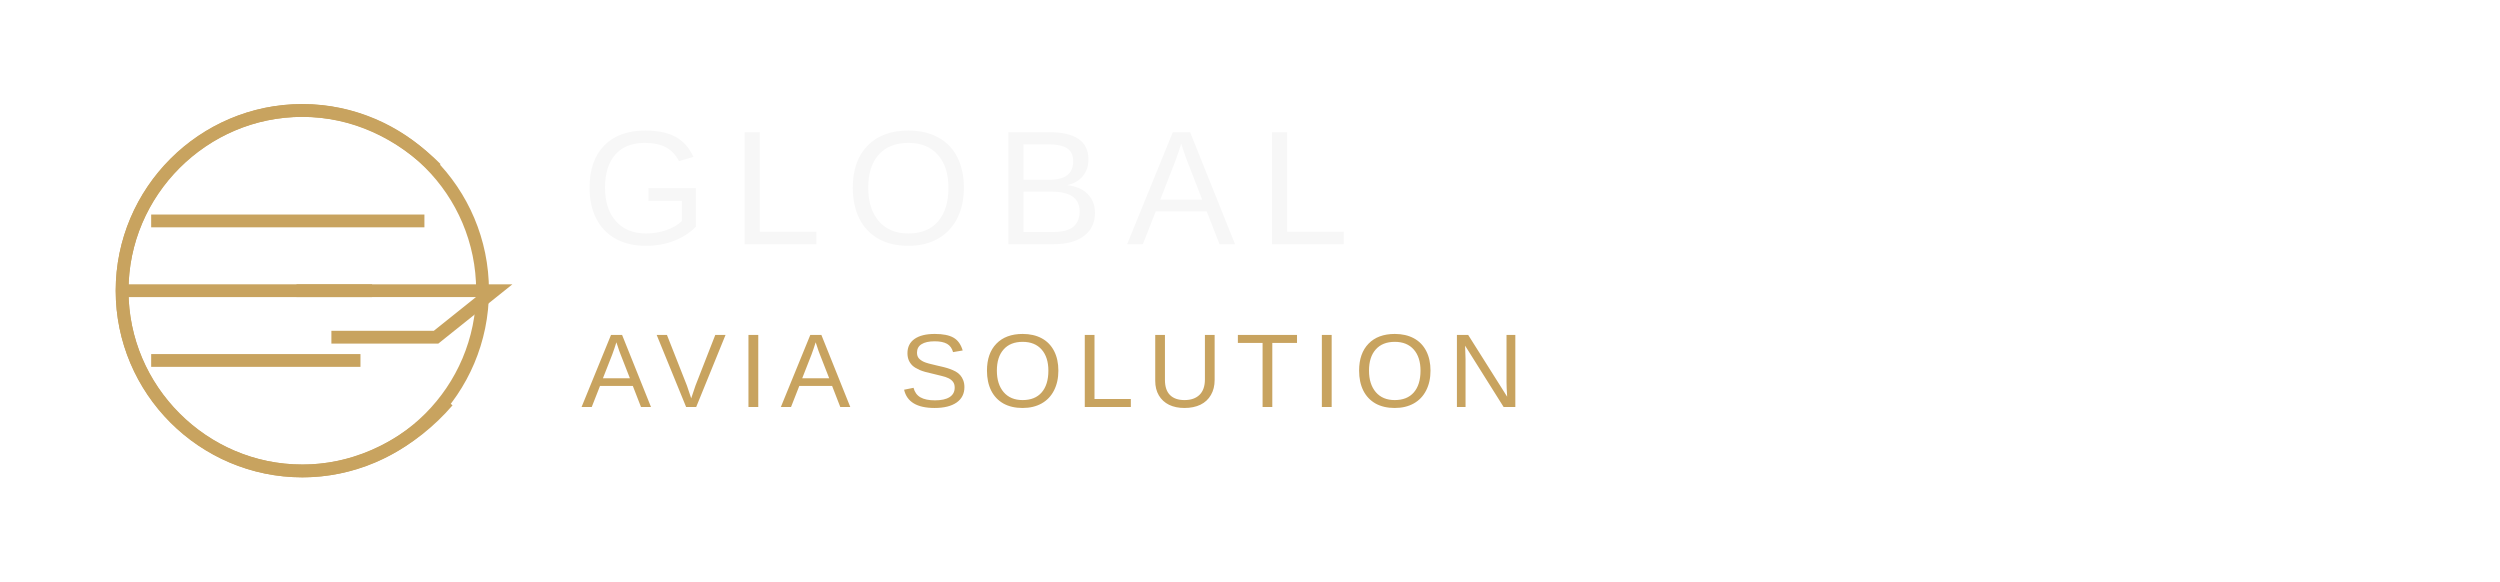
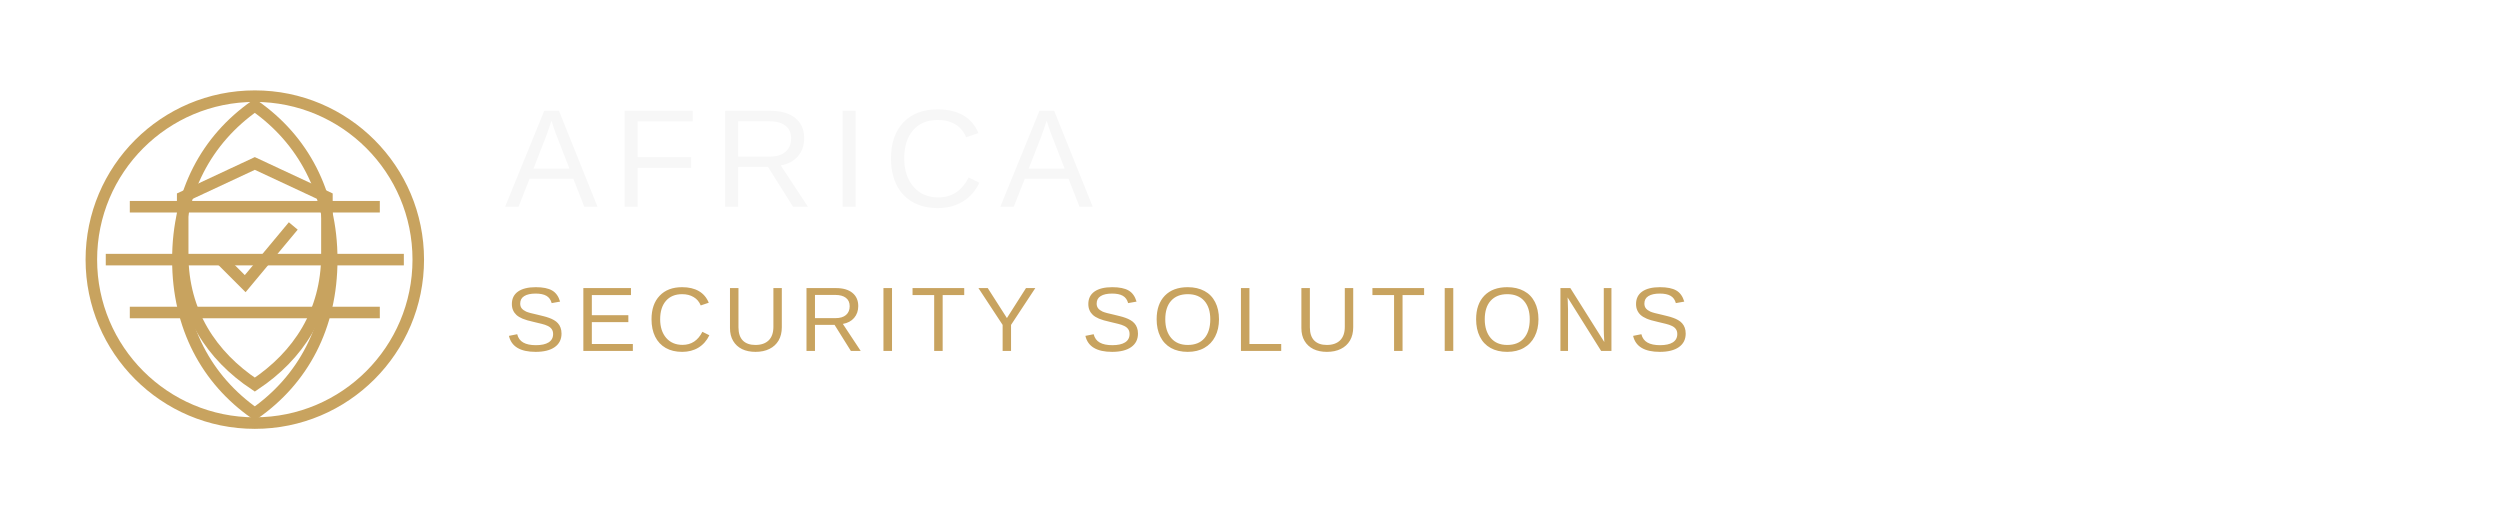
- <svg xmlns="http://www.w3.org/2000/svg" width="430" height="100" viewBox="0 0 430 100" role="img" aria-labelledby="title">
-   <g transform="translate(8 7)" fill="none" stroke="#c8a35f" stroke-width="2.2">
-     <circle cx="44" cy="43" r="31" />
-     <path d="M67 22c-6-6-14-10-23-10-17 0-31 14-31 31s14 31 31 31c10 0 19-5 25-12" />
-     <path d="M18 31h47M14 43h42M18 55h36" />
-     <path d="M43 43h34l-10 8H49" />
+ <svg xmlns="http://www.w3.org/2000/svg" width="520" height="110" viewBox="0 0 520 110" role="img" aria-labelledby="title">
+   <g transform="translate(8 9)" fill="none" stroke="#c8a35f" stroke-width="2.4">
+     <circle cx="45" cy="45" r="34" />
+     <path d="M45 13c10 7 16 18 16 32S55 70 45 77C35 70 29 59 29 45s6-25 16-32Z" />
+     <path d="M19 34h52M14 45h62M19 56h52" />
+     <path d="M45 25l15 7v12c0 12-6 21-15 27-9-6-15-15-15-27V32l15-7Z" />
+     <path d="M38 45l5 5 10-12" />
  </g>
-   <text x="100" y="42" font-family="Arial,Helvetica,sans-serif" font-size="28" letter-spacing="4" fill="#f7f7f7">GLOBAL</text>
-   <text x="100" y="70" font-family="Arial,Helvetica,sans-serif" font-size="18" letter-spacing="2.2" fill="#c8a35f">AVIA SOLUTION</text>
+   <text x="105" y="43" font-family="Arial,Helvetica,sans-serif" font-size="29" letter-spacing="3.2" fill="#f7f7f7">AFRICA</text>
+   <text x="105" y="73" font-family="Arial,Helvetica,sans-serif" font-size="19" letter-spacing="2.1" fill="#c8a35f">SECURITY SOLUTIONS</text>
</svg>
